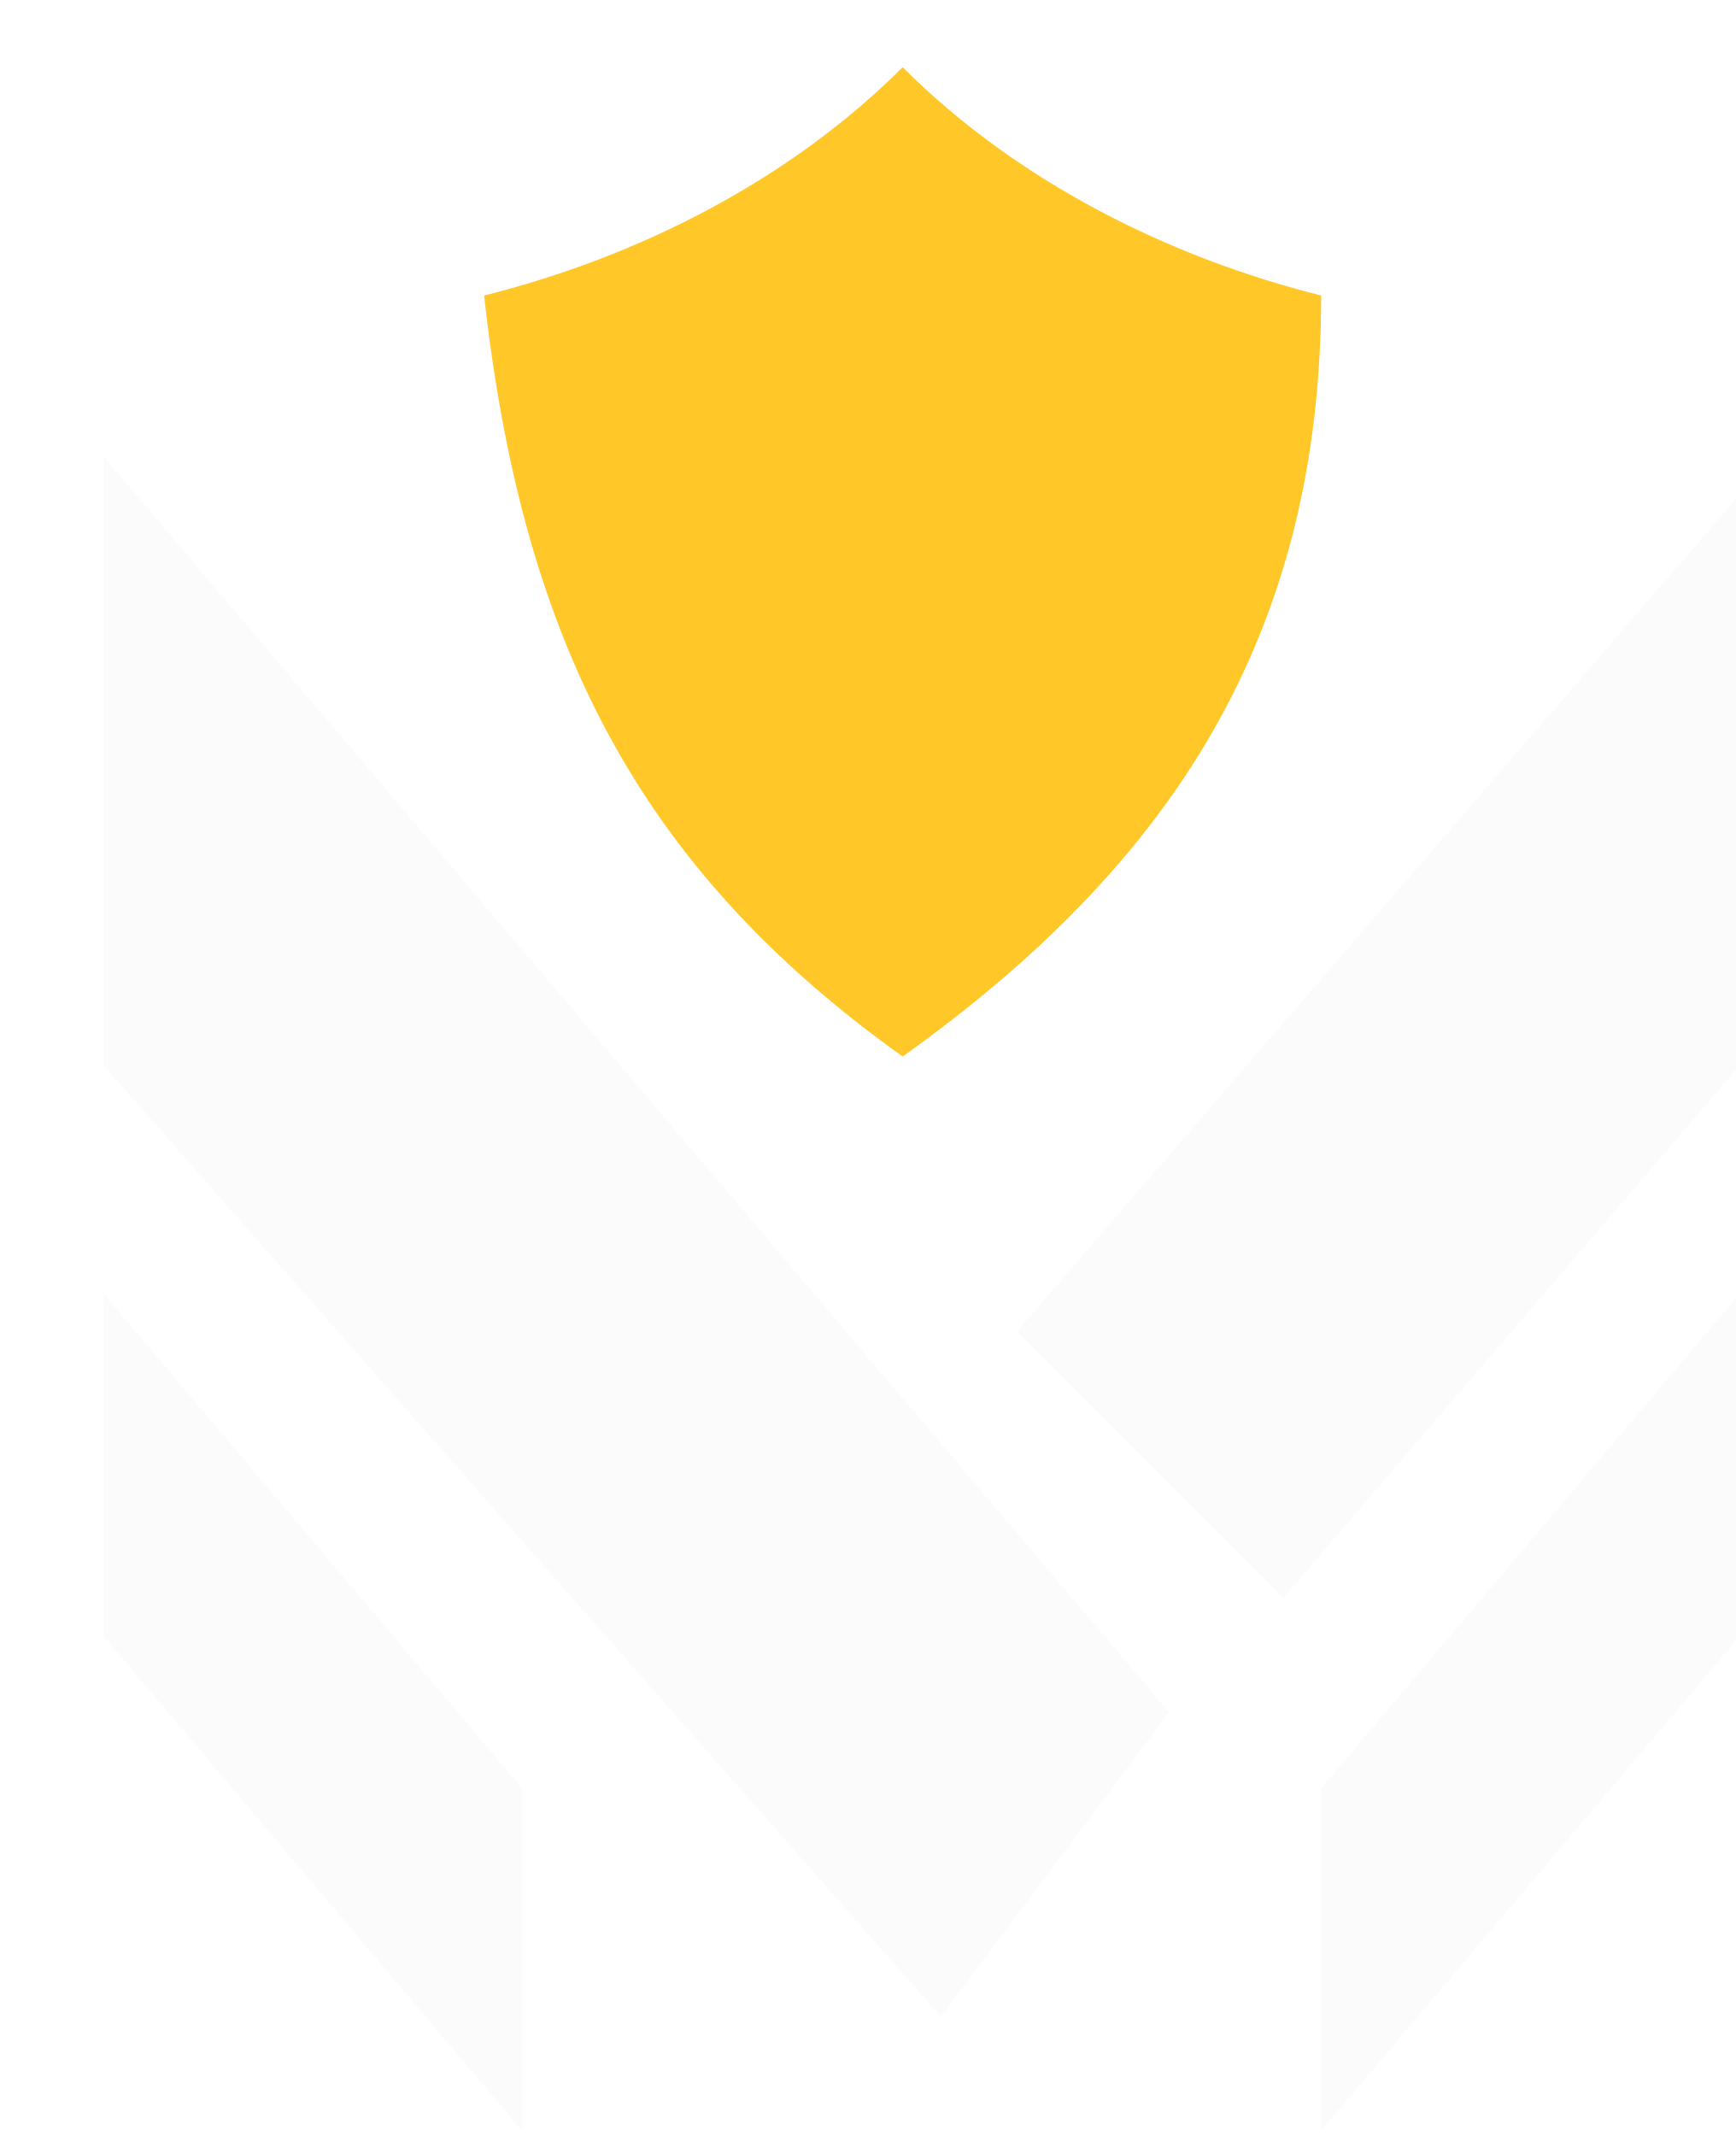
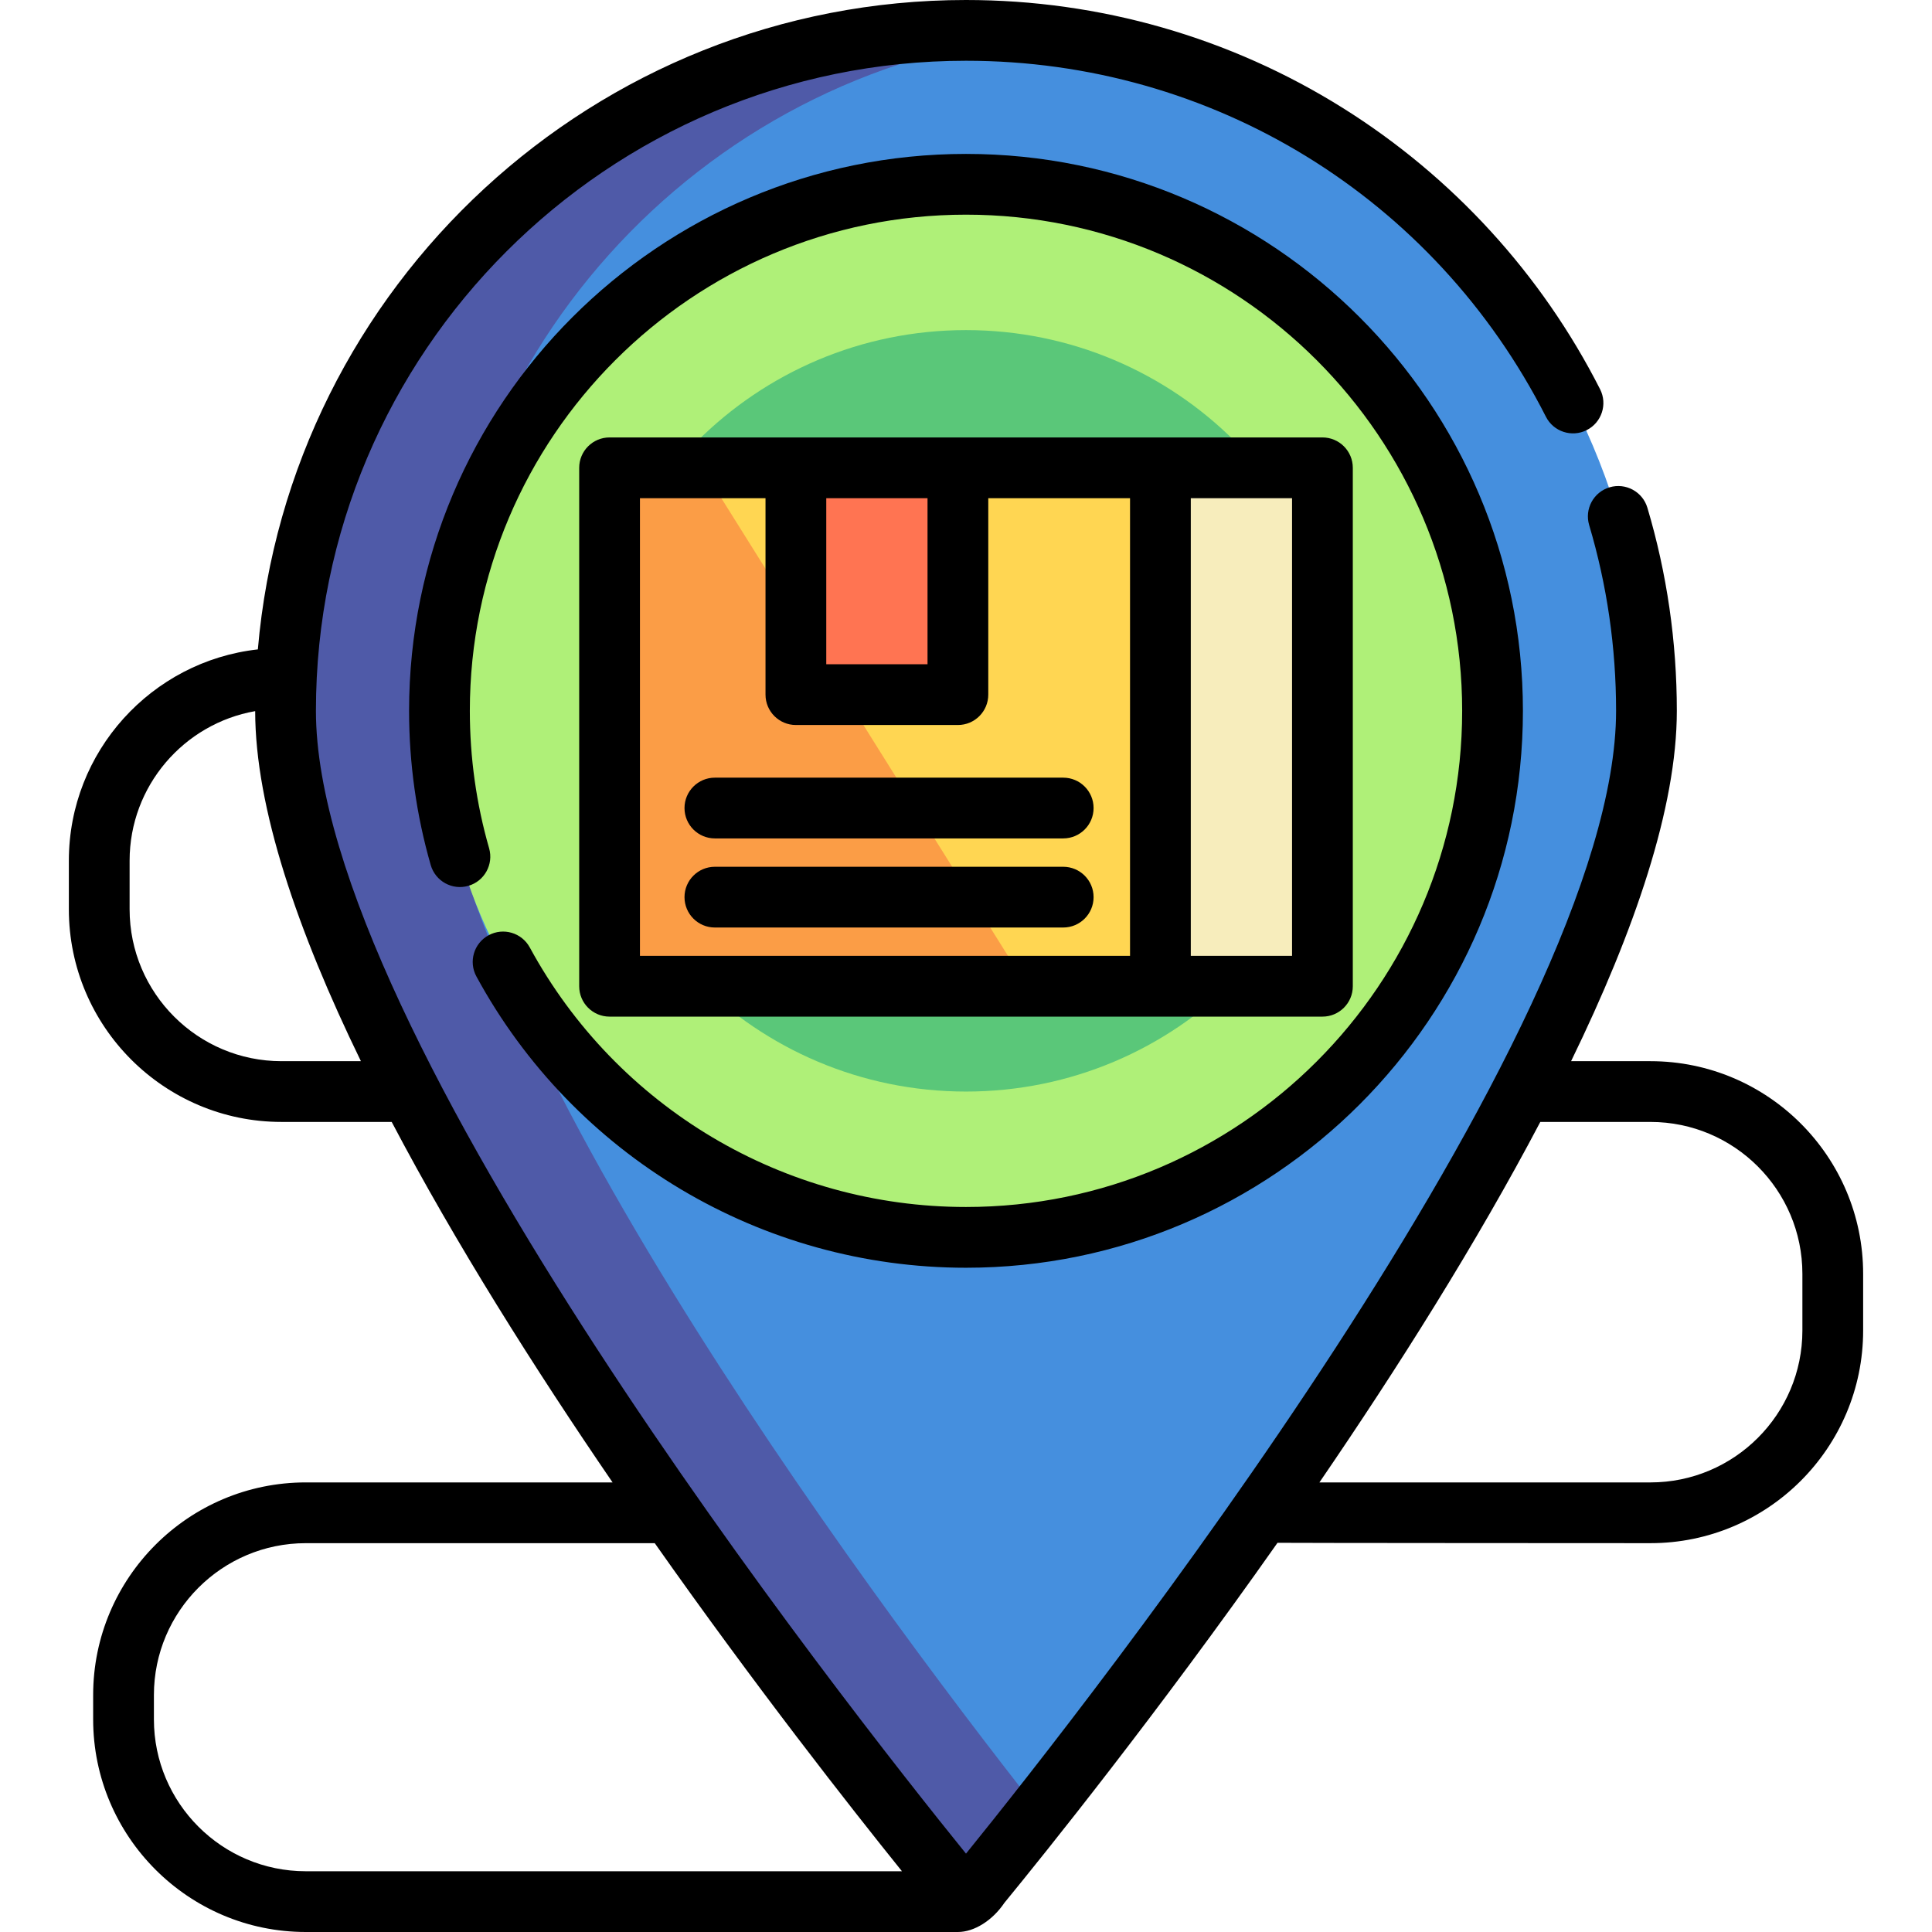
- <svg xmlns="http://www.w3.org/2000/svg" version="1.1" width="26" height="32" viewBox="0 0 26 32">
-   <path fill="#ffc727" d="M19.794 4.427c-2.28-0.57-4.56-1.71-6.27-3.42-1.71 1.71-3.99 2.85-6.271 3.42 0.57 5.13 2.28 8.551 6.271 11.401 3.99-2.85 6.27-6.27 6.27-11.401z">
-   </path>
-   <path fill="#fbfbfb" d="M17.514 25.651l-15.961-18.811v9.121l12.541 14.251 3.42-4.56z" />
-   <path fill="#fbfbfb" d="M19.224 23.941l6.841-7.981v-8.551l-10.831 12.541 3.99 3.99z" />
-   <path fill="#fbfbfb" d="M19.794 26.792v5.13l6.271-7.411v-5.13l-6.27 7.411z" />
-   <path fill="#fbfbfb" d="M7.823 26.792l-6.271-7.411v5.13l6.271 7.411v-5.13z" />
+ <svg xmlns="http://www.w3.org/2000/svg" version="1.1" id="Layer_1" viewBox="0 0 512 512" xml:space="preserve">
+   <path style="fill:#458FDE;" d="M75.673,188.377C75.673,88.785,156.408,8.05,256,8.05s180.327,80.735,180.327,180.327  S256,503.95,256,503.95S75.673,287.969,75.673,188.377z" />
+   <path style="fill:#4F5AA8;" d="M115.388,188.377c0-93.064,69.427-169.653,159.933-179.296C268.972,8.406,262.528,8.05,256,8.05  c-99.592,0-180.327,80.735-180.327,180.327S256,503.95,256,503.95s7.45-8.923,19.321-23.977  C228.787,420.961,115.388,267.727,115.388,188.377z" />
+   <circle style="fill:#AFF078;" cx="256" cy="188.377" r="139.539" />
+   <circle style="fill:#5AC779;" cx="256" cy="188.377" r="100.897" />
+   <rect x="161.543" y="123.975" style="fill:#FFD652;" width="145.979" height="137.392" />
+   <polygon style="fill:#FB9D46;" points="186.122,123.975 161.543,123.975 161.543,261.367 272.166,261.367 " />
+   <rect x="307.522" y="123.975" style="fill:#F7EDBC;" width="42.935" height="137.392" />
+   <rect x="210.918" y="123.975" style="fill:#FF7452;" width="42.935" height="60.109" />
+   <path d="M437.4,281.224h-21.046c16.833-34.58,28.023-67.206,28.023-92.847c0-18.316-2.624-36.425-7.802-53.82  c-1.268-4.259-5.747-6.682-10.012-5.419c-4.261,1.269-6.687,5.75-5.419,10.012c4.734,15.904,7.134,32.466,7.134,49.227  c0,85.29-140.794,263.973-172.277,302.857C224.517,452.35,83.723,273.668,83.723,188.377c0-94.994,77.283-172.277,172.277-172.277  c65.227,0,124.115,36.151,153.686,94.345c2.015,3.965,6.86,5.544,10.824,3.53c3.963-2.015,5.544-6.861,3.53-10.824  c-15.519-30.541-39.089-56.31-68.164-74.526C325.981,9.9,291.444,0,256,0C157.613,0,76.615,75.82,68.334,172.096  c-28.133,3.128-50.087,27.042-50.087,55.996v12.88c0,31.072,25.28,56.352,56.352,56.352h29.205  c16.907,32.145,37.839,65.281,58.534,95.53h-81.3c-31.072,0-56.352,25.28-56.352,56.352v6.44C24.688,486.72,49.968,512,81.04,512  h172.813c4.341,0,9.184-3.068,12.328-7.737c10.717-13.077,40.306-49.843,72.37-95.402c0.383,0.056,98.849,0.094,98.849,0.094  c31.072,0,56.352-25.28,56.352-56.352v-15.027C493.753,306.504,468.472,281.224,437.4,281.224z M74.6,281.224  c-22.195,0-40.252-18.056-40.252-40.252v-12.88c0-19.814,14.396-36.32,33.276-39.634c0.024,25.628,11.206,58.222,28.022,92.766H74.6  z M40.788,455.648v-6.44c0-22.195,18.056-40.252,40.252-40.252h92.476c26.737,37.984,51.744,69.845,65.512,86.943H81.04  C58.845,495.899,40.788,477.843,40.788,455.648z M477.652,352.604c0,22.195-18.056,40.252-40.252,40.252h-87.74  c20.696-30.25,41.628-63.385,58.534-95.53H437.4c22.195,0,40.252,18.056,40.252,40.252V352.604z" />
+   <path d="M129.479,247.855c-3.907,2.123-5.351,7.011-3.228,10.917c25.884,47.615,75.602,77.194,129.749,77.194  c81.38,0,147.589-66.209,147.589-147.589S337.38,40.788,256,40.788s-147.589,66.209-147.589,147.589  c0,13.892,1.93,27.644,5.735,40.872c1.23,4.272,5.692,6.743,9.962,5.512c4.272-1.23,6.74-5.69,5.512-9.962  c-3.39-11.782-5.108-24.036-5.108-36.422c0-72.503,58.985-131.488,131.488-131.488s131.488,58.985,131.488,131.488  S328.503,319.866,256,319.866c-48.242,0-92.539-26.357-115.604-68.783C138.273,247.177,133.385,245.73,129.479,247.855z" />
+   <path d="M350.457,269.417c4.447,0,8.05-3.603,8.05-8.05V123.975c0-4.447-3.603-8.05-8.05-8.05H161.543  c-4.447,0-8.05,3.603-8.05,8.05v137.392c0,4.447,3.603,8.05,8.05,8.05H350.457z M342.407,253.317h-26.834V132.025h26.834V253.317z   M245.803,132.025v44.008h-26.834v-44.008H245.803z M169.593,132.025h33.275v52.059c0,4.447,3.603,8.05,8.05,8.05h42.935  c4.447,0,8.05-3.603,8.05-8.05v-52.059h37.568v121.291H169.593V132.025z" />
+   <path d="M281.761,206.088h-92.31c-4.447,0-8.05,3.603-8.05,8.05c0,4.447,3.603,8.05,8.05,8.05h92.31c4.447,0,8.05-3.603,8.05-8.05  C289.811,209.691,286.208,206.088,281.761,206.088z" />
+   <path d="M281.761,229.702h-92.31c-4.447,0-8.05,3.603-8.05,8.05c0,4.447,3.603,8.05,8.05,8.05h92.31c4.447,0,8.05-3.603,8.05-8.05  C289.811,233.306,286.208,229.702,281.761,229.702z" />
</svg>
